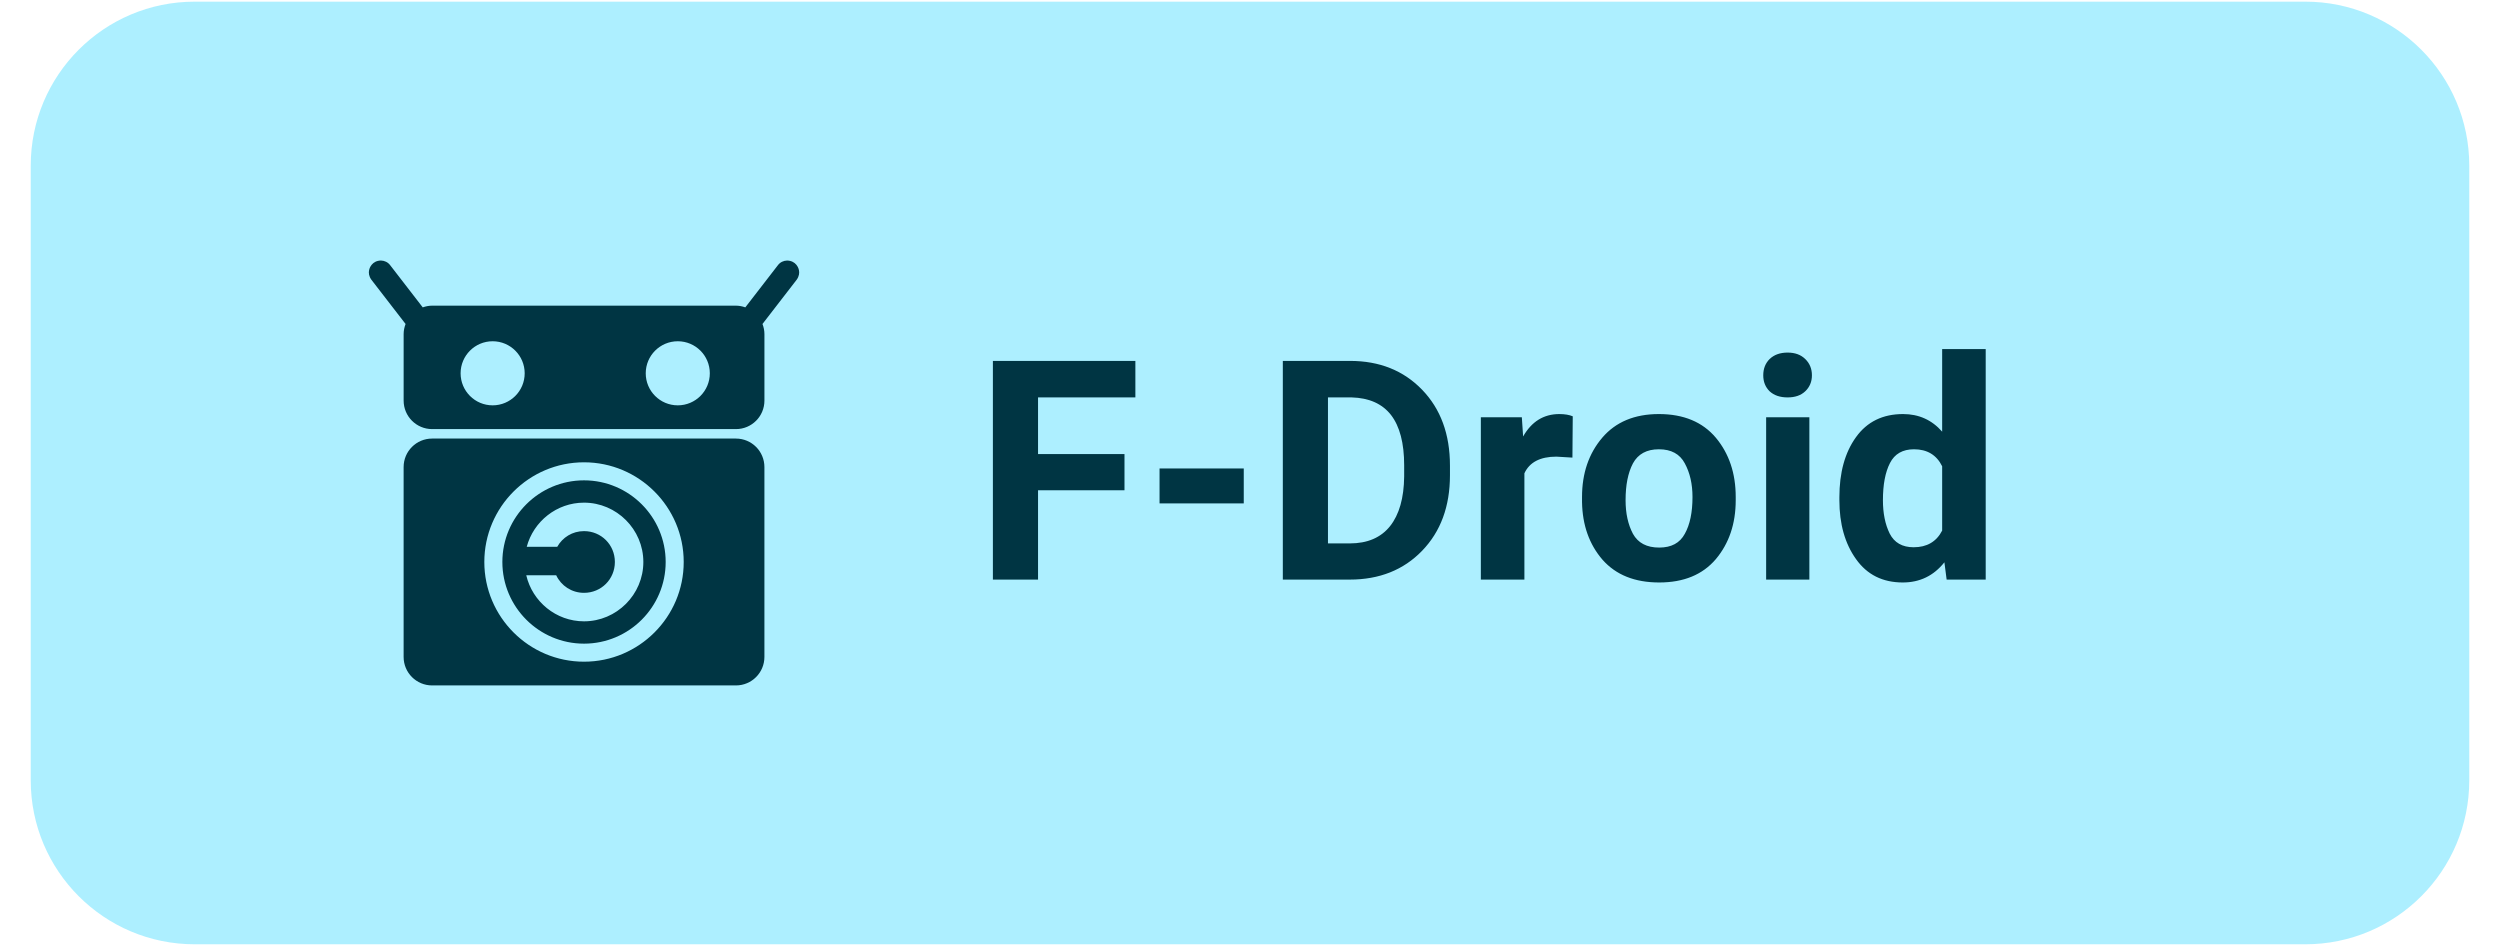
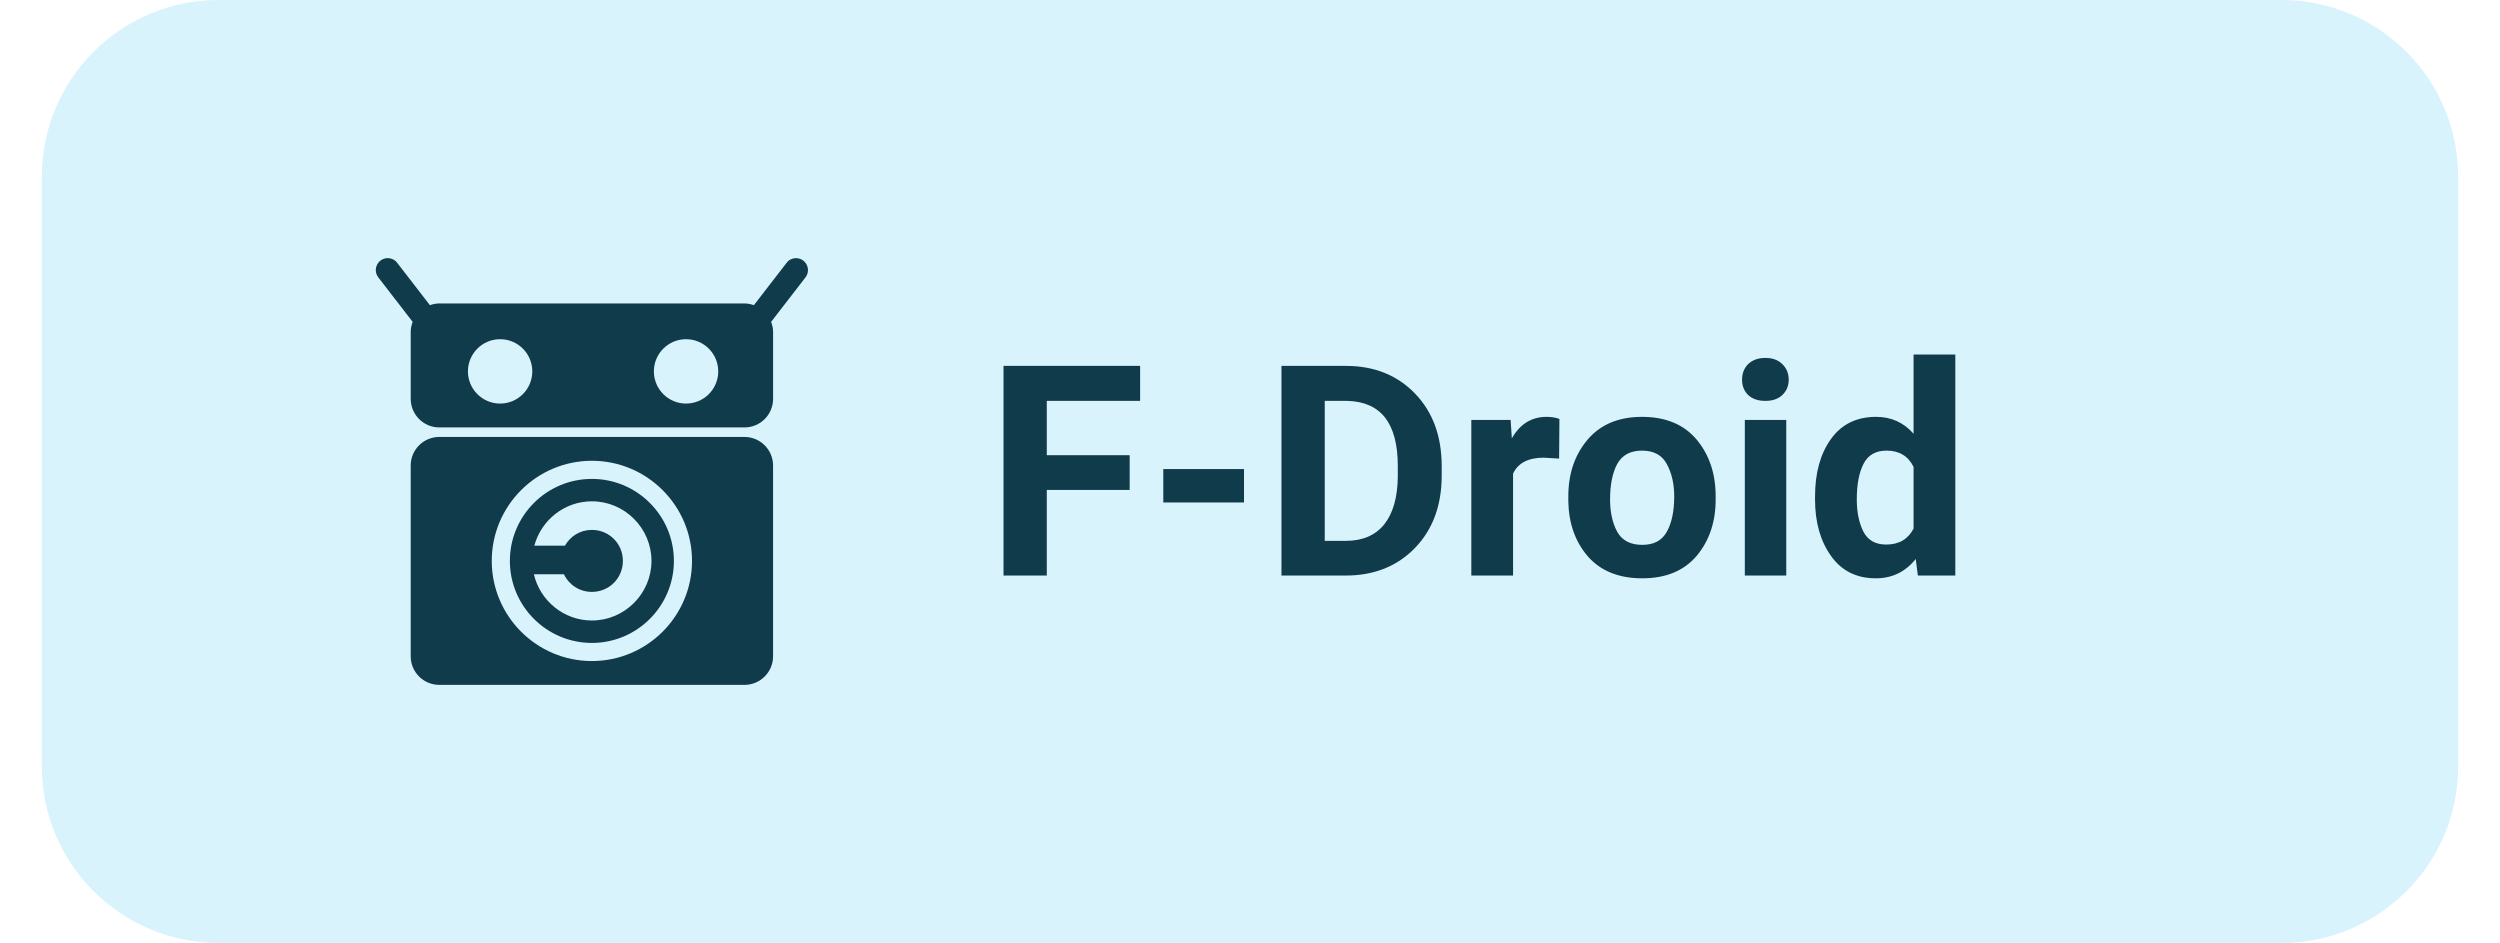
- <svg xmlns="http://www.w3.org/2000/svg" width="111" height="42" viewBox="0 0 122 46" role="img" aria-label="Get Levyra on F-Droid">
-   <path d="M 9.50 0.00 H 112.50 A 8 8 0 0 1 120.50 8.00 V 38.00 A 8 8 0 0 1 112.50 46.00 H 9.50 A 8 8 0 0 1 1.50 38.00 V 8.00 A 8 8 0 0 1 9.50 0.00 Z" fill="#ADEFFF" />
-   <g transform="translate(28.5 23)" style="color:#003543">
-     <g transform="translate(-10.5 -10.5) scale(0.875)">
+ <svg xmlns="http://www.w3.org/2000/svg" width="114" height="43" viewBox="0 0 126 48" role="img" aria-label="Get Levyra on F-Droid">
+   <path d="M 10.50 0.00 H 115.50 A 9 9 0 0 1 124.50 9.00 V 39.00 A 9 9 0 0 1 115.50 48.00 H 10.50 A 9 9 0 0 1 1.50 39.00 V 9.00 A 9 9 0 0 1 10.50 0.00 Z" fill="#D8F3FC" />
+   <g transform="translate(29.5 24)" style="color:#103B4B">
+     <g transform="translate(-11 -11) scale(0.9167)">
      <path fill="currentColor" d="M20.472,10.081H3.528c-0.877,0-1.589,0.711-1.589,1.589v10.59c0,0.877,0.711,1.589,1.589,1.589h16.944 c0.877,0,1.589-0.711,1.589-1.589V11.67C22.061,10.792,21.349,10.081,20.472,10.081z M12,22.525c-3.066,0-5.56-2.494-5.56-5.56 s2.494-5.56,5.56-5.56c3.066,0,5.56,2.494,5.56,5.56S15.066,22.525,12,22.525z M12,12.411c-2.511,0-4.554,2.043-4.554,4.554 S9.489,21.519,12,21.519s4.554-2.043,4.554-4.554S14.511,12.411,12,12.411z M12,20.274c-1.563,0-2.881-1.103-3.221-2.568h1.67 c0.275,0.581,0.859,0.979,1.551,0.979c0.96,0,1.721-0.761,1.721-1.721c0-0.96-0.761-1.721-1.721-1.721 c-0.649,0-1.2,0.352-1.493,0.874H8.805c0.378-1.412,1.669-2.462,3.195-2.462c1.818,0,3.309,1.491,3.309,3.309 C15.309,18.783,13.818,20.274,12,20.274z M23.849,0.396c-0.001,0.001-0.002,0.002-0.002,0.003 c-0.002-0.002-0.004-0.003-0.006-0.005c0.001-0.001,0.002-0.003,0.004-0.004c-0.116-0.137-0.279-0.231-0.519-0.238 c-0.202,0.005-0.391,0.097-0.512,0.259l-1.818,2.353c-0.164-0.058-0.339-0.095-0.523-0.095H3.528c-0.184,0-0.358,0.038-0.523,0.095 L1.187,0.41c-0.121-0.162-0.31-0.253-0.512-0.259c-0.24,0.006-0.403,0.1-0.519,0.238c0.001,0.001,0.002,0.003,0.004,0.004 C0.157,0.395,0.155,0.397,0.153,0.399C0.153,0.398,0.152,0.397,0.151,0.396C0.085,0.474-0.146,0.822,0.139,1.22l1.909,2.471 C1.981,3.867,1.94,4.057,1.94,4.257v3.707c0,0.877,0.711,1.589,1.589,1.589h16.944c0.877,0,1.589-0.711,1.589-1.589V4.257 c0-0.2-0.041-0.39-0.109-0.566l1.909-2.471C24.146,0.822,23.915,0.474,23.849,0.396z M6.904,8.228c-0.987,0-1.787-0.8-1.787-1.787 s0.8-1.787,1.787-1.787s1.787,0.8,1.787,1.787S7.891,8.228,6.904,8.228z M17.229,8.228c-0.987,0-1.787-0.8-1.787-1.787 s0.8-1.787,1.787-1.787c0.987,0,1.787,0.8,1.787,1.787S18.216,8.228,17.229,8.228z" />
    </g>
  </g>
-   <text x="47.5" y="28.2" fill="#003543" font-family="Roboto,system-ui,-apple-system,'Segoe UI',Arial,sans-serif" font-size="15" font-weight="600" letter-spacing="0.05">F-Droid</text>
+   <text x="49.5" y="29.3" fill="#103B4B" font-family="Roboto,system-ui,-apple-system,'Segoe UI',Arial,sans-serif" font-size="15" font-weight="600" letter-spacing="0.05">F-Droid</text>
</svg>
